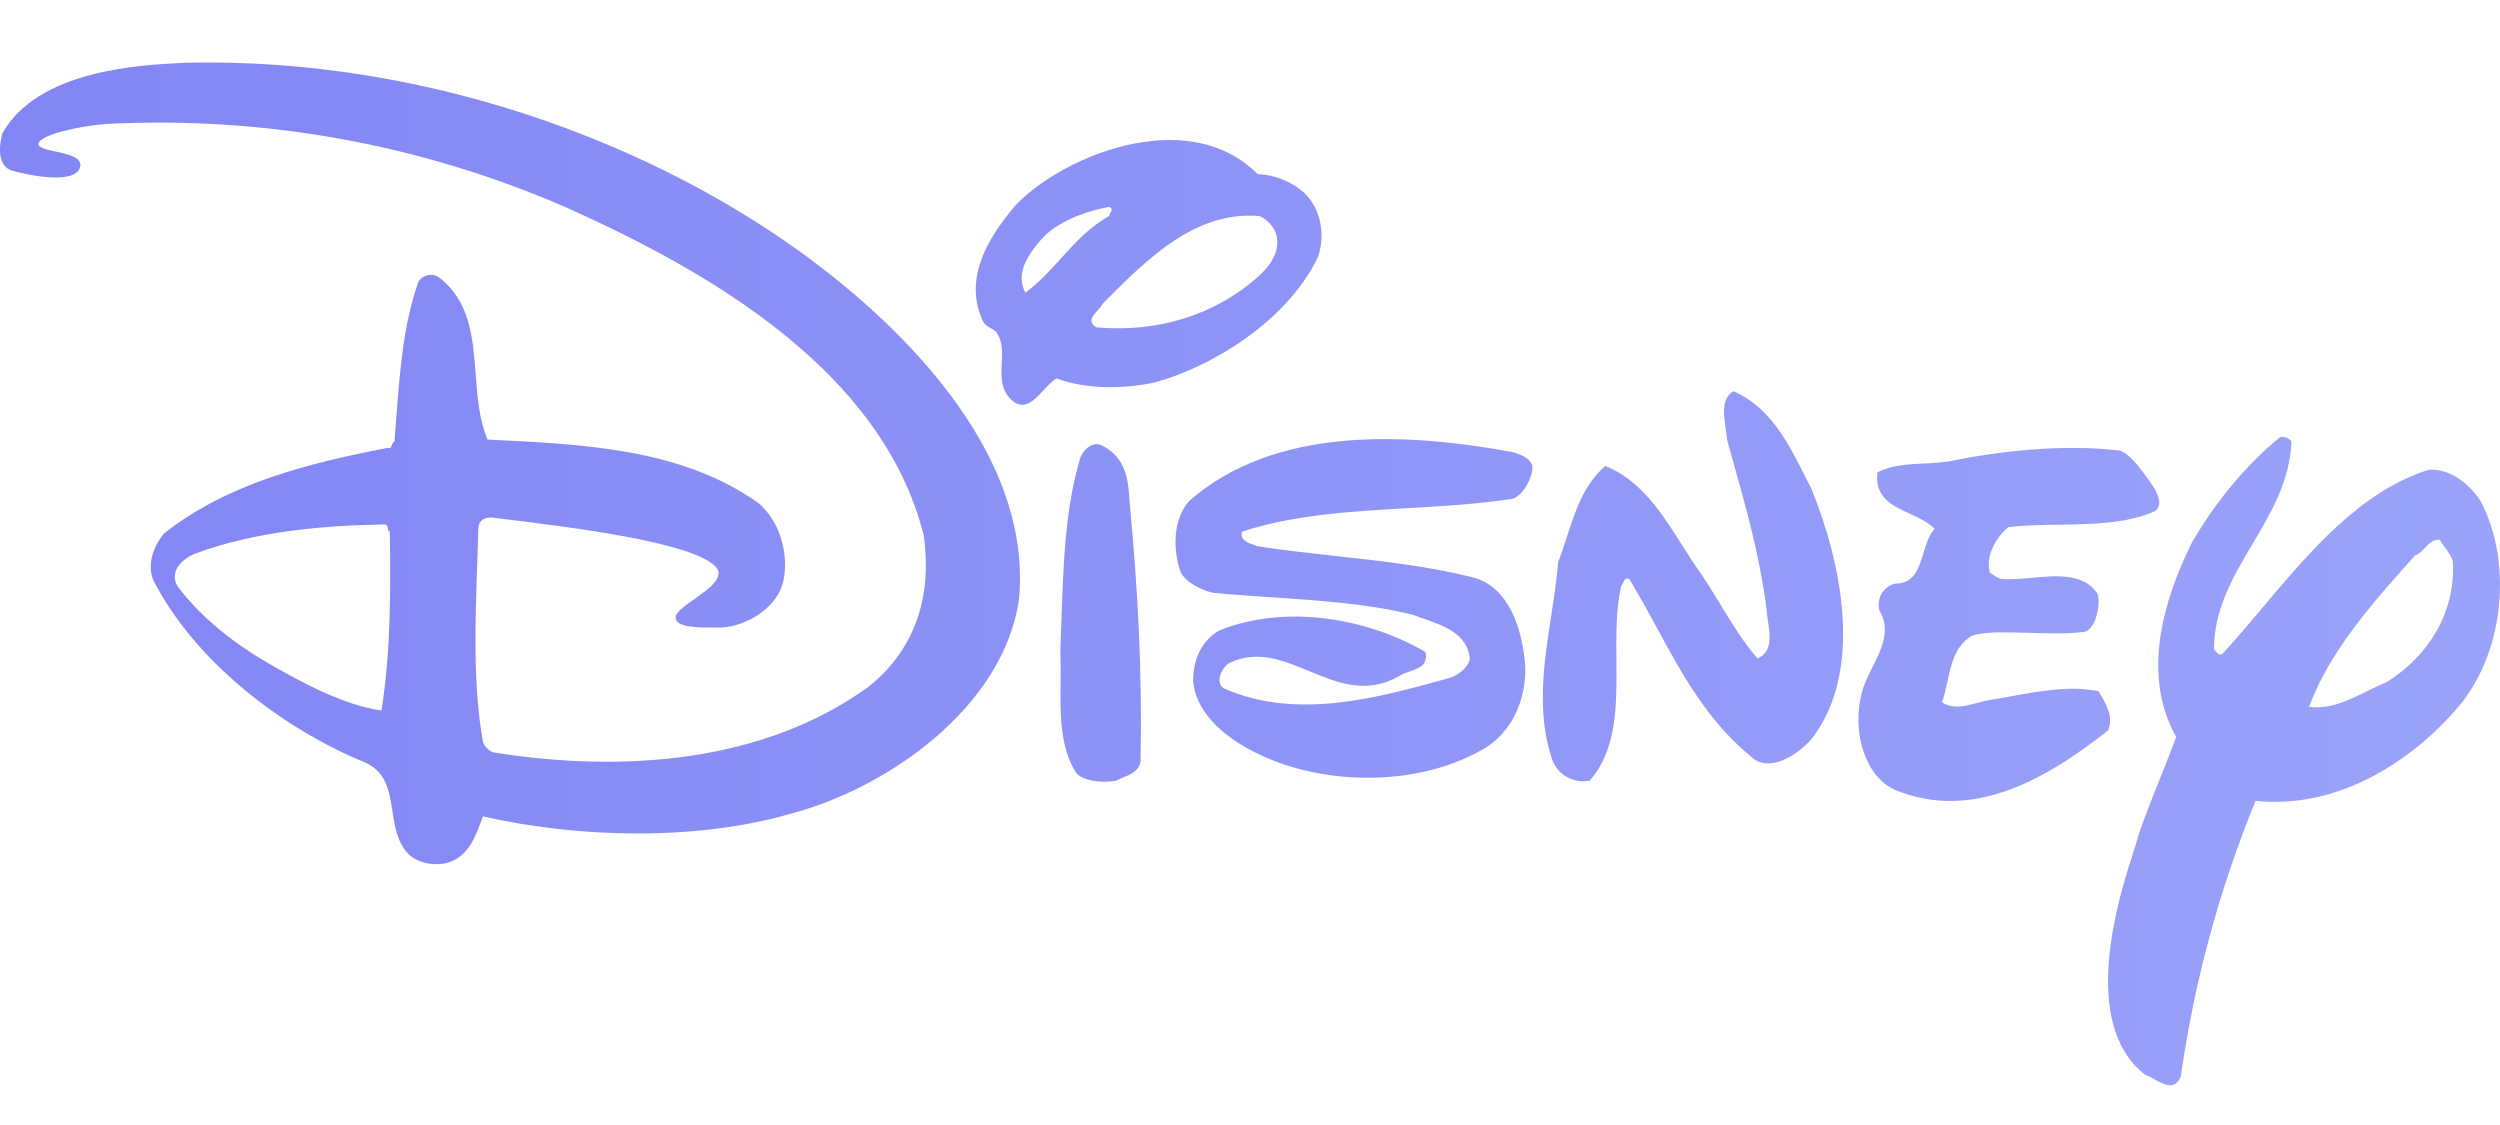
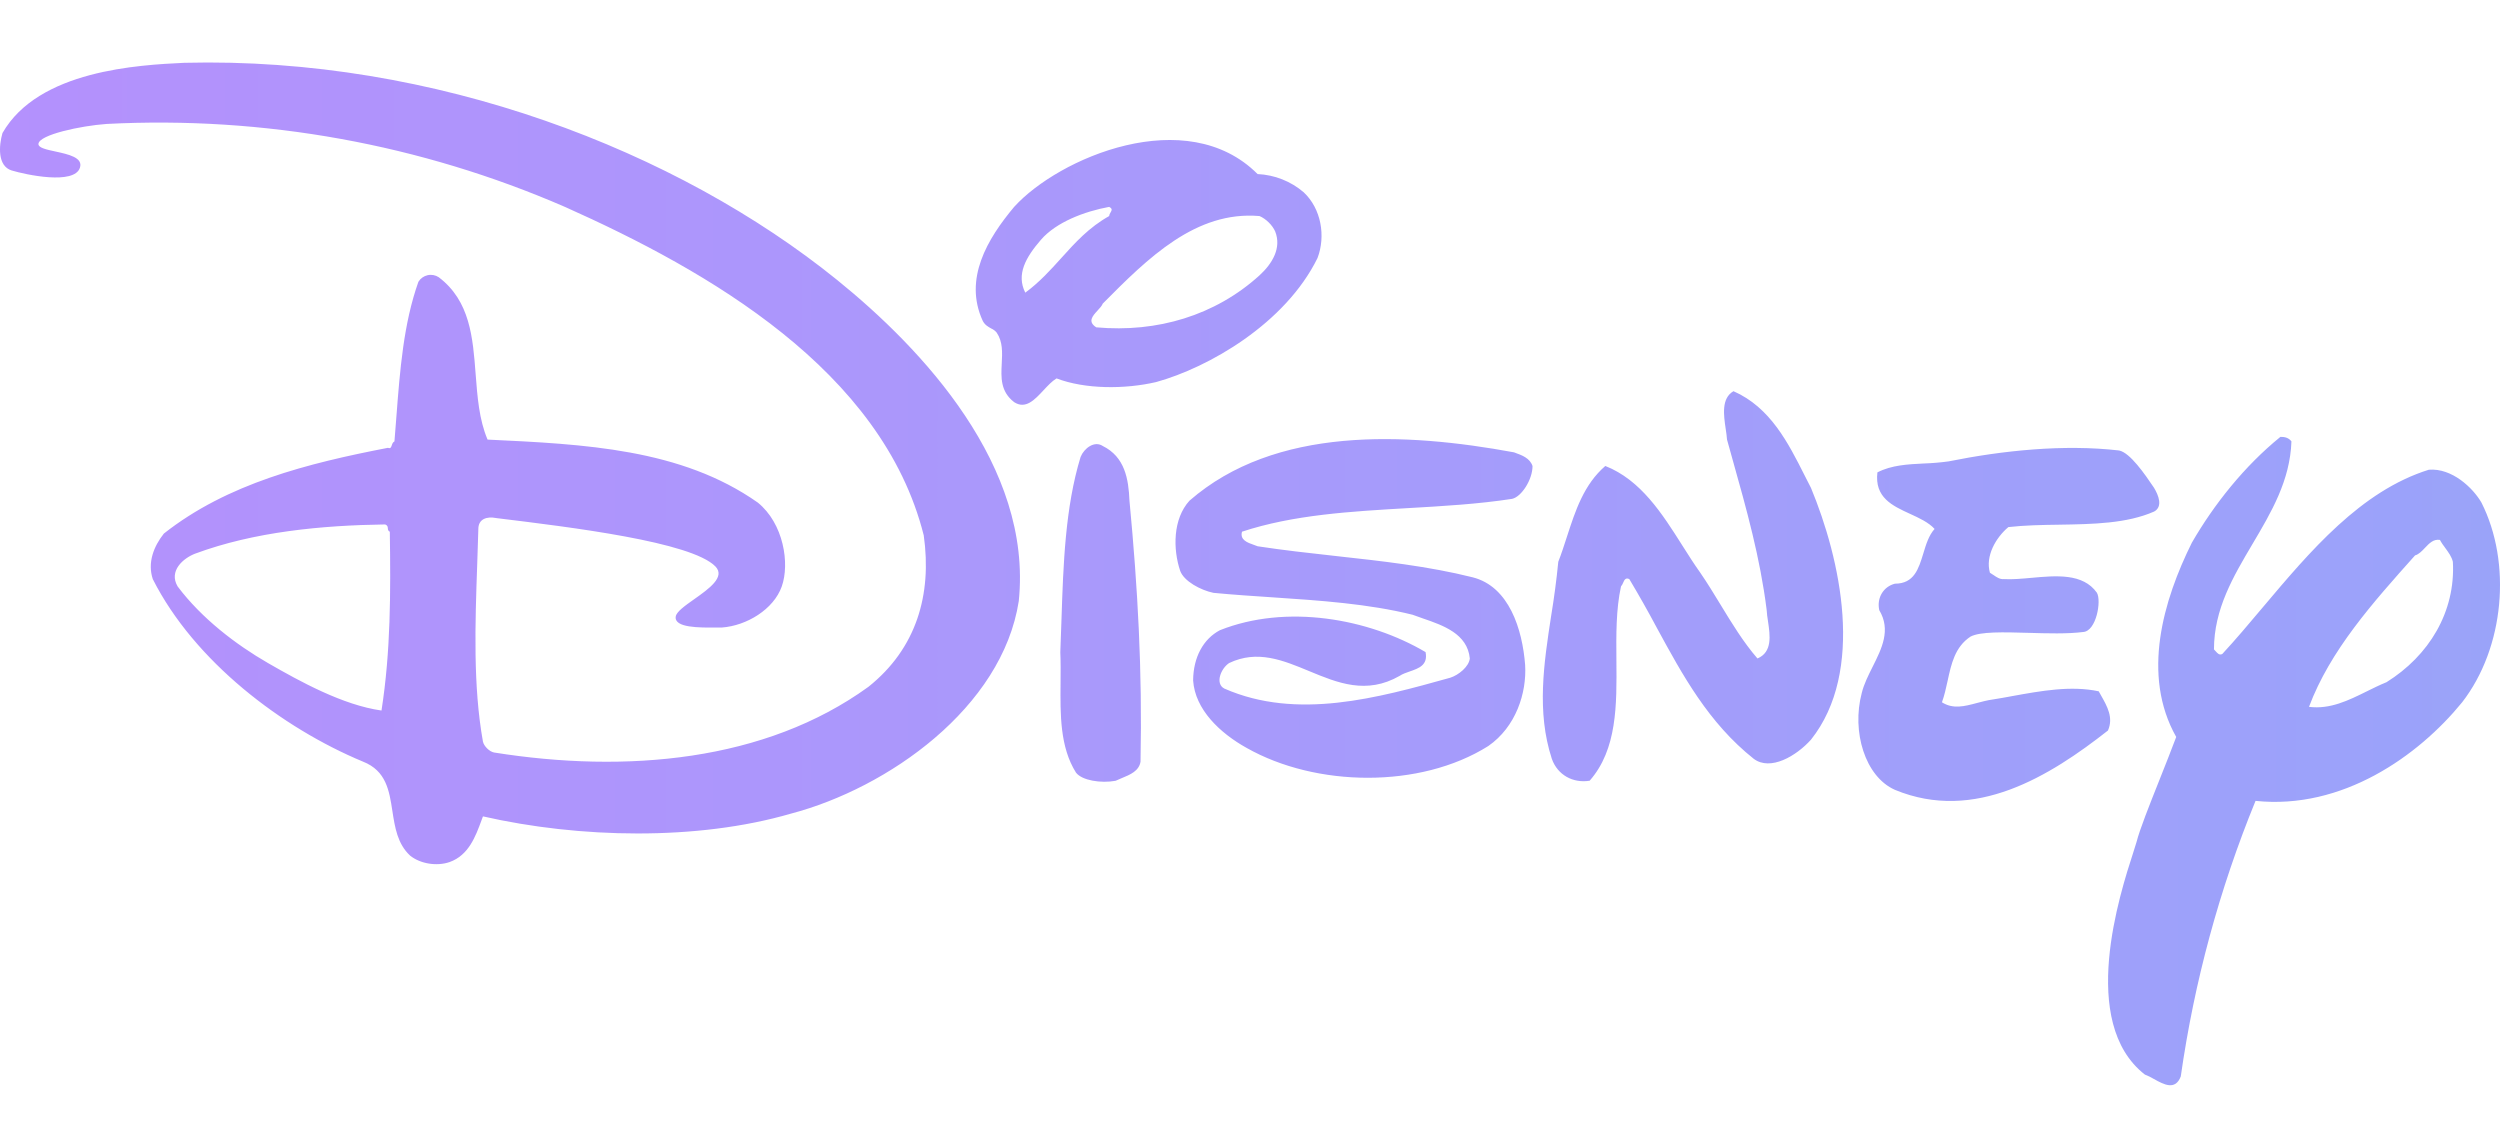
<svg xmlns="http://www.w3.org/2000/svg" width="80" height="36" fill="none">
  <path fill="url(#a)" fill-opacity=".8" fill-rule="evenodd" d="M26.787 8.958c2.724 2.202 6.257 5.955 5.814 10.276-.531 3.416-4.19 5.985-7.29 6.802-3.01.876-6.787.788-9.857.088l-.04.11c-.195.531-.415 1.131-1.022 1.35-.413.145-.944.058-1.269-.205-.404-.374-.486-.903-.566-1.422-.1-.654-.198-1.292-.939-1.584-2.597-1.08-5.4-3.212-6.728-5.84-.177-.525.029-1.05.354-1.459 2.036-1.605 4.603-2.247 7.171-2.744.084.033.1-.018.122-.08.015-.046.033-.099.085-.124.022-.262.042-.524.062-.786.114-1.493.228-2.982.705-4.323a.464.464 0 0 1 .65-.146c1.003.758 1.093 1.93 1.182 3.107.056.726.111 1.454.381 2.089 3.099.146 6.198.292 8.647 2.015.827.67 1.028 1.953.767 2.686-.26.731-1.121 1.255-1.918 1.313h-.165c-.55.005-1.364.012-1.31-.35.022-.154.293-.346.589-.555.474-.335 1.01-.714.68-1.051-.769-.785-4.6-1.252-6.992-1.544l-.027-.004c-.295-.058-.566.03-.566.35-.01.37-.023.746-.036 1.127-.067 1.9-.136 3.9.183 5.676.03.146.207.322.355.35 4.22.672 8.676.292 11.981-2.102 1.535-1.225 2.037-2.949 1.77-4.846-1.327-5.284-6.905-8.467-11.479-10.51A32.589 32.589 0 0 0 3.414 3.966c-.841.06-2.174.348-2.184.642-.004.122.254.178.544.24.412.09.89.192.784.519-.182.557-1.726.226-2.184.088-.457-.14-.413-.789-.295-1.197C1.23 2.243 4.442 2.08 5.893 2.01c8.027-.205 15.789 2.819 20.894 6.948ZM40.243 5.57c.544.025 1.064.23 1.476.584.56.525.708 1.401.442 2.102-1.032 2.102-3.487 3.506-5.164 3.97-1.004.233-2.272.233-3.187-.117-.144.085-.28.232-.417.379-.286.307-.575.619-.941.38-.442-.341-.419-.79-.396-1.239.018-.346.036-.691-.161-.984a.47.47 0 0 0-.175-.133c-.096-.053-.203-.111-.271-.242-.62-1.343.147-2.627 1.003-3.649 1.426-1.574 5.519-3.328 7.791-1.051Zm-4.749 1.05c-.797.147-1.697.49-2.183 1.052-.487.562-.797 1.11-.502 1.693.453-.333.804-.721 1.152-1.107.446-.495.887-.984 1.534-1.345 0-.041.022-.08.043-.115.037-.064.07-.12-.044-.177Zm-.206 3.096c1.446-1.46 2.98-2.978 5.017-2.802.205.087.413.291.502.495.206.526-.089 1.022-.502 1.402-1.417 1.285-3.276 1.839-5.224 1.664-.287-.183-.118-.365.041-.538.07-.076.139-.15.166-.221Zm22.663 5.896c.944 2.277 1.74 5.868 0 8.058-.472.525-1.298 1.01-1.83.613-1.45-1.152-2.277-2.675-3.105-4.198a36.164 36.164 0 0 0-.878-1.554c-.12-.059-.159.029-.199.119a.38.38 0 0 1-.067.115c-.161.734-.154 1.55-.147 2.366.013 1.424.025 2.85-.856 3.852-.531.087-1.028-.183-1.21-.7-.493-1.506-.255-3.058-.02-4.59a25.9 25.9 0 0 0 .226-1.716c.103-.263.191-.537.28-.812.268-.825.539-1.662 1.225-2.254 1.139.45 1.82 1.527 2.465 2.545.19.301.379.598.574.871.227.33.437.676.648 1.022.366.602.732 1.203 1.182 1.722.483-.205.404-.737.337-1.19-.02-.129-.038-.25-.042-.357-.208-1.671-.645-3.229-1.09-4.813l-.18-.646c-.006-.1-.023-.215-.041-.337-.066-.446-.145-.981.248-1.21 1.18.518 1.753 1.656 2.28 2.702.067.133.133.264.2.392Zm-9.56.35c.295-.065.65-.612.65-1.05-.087-.254-.337-.344-.566-.427l-.026-.01c-3.482-.642-7.643-.846-10.387 1.548-.531.584-.531 1.547-.295 2.248.122.328.649.613 1.062.7.625.06 1.254.101 1.882.143 1.538.103 3.068.205 4.492.558.103.04.215.078.331.118.648.223 1.424.49 1.5 1.282-.03.263-.355.526-.62.613l-.023.007c-2.296.64-4.884 1.362-7.208.344-.31-.154-.118-.643.148-.818.903-.432 1.724-.09 2.559.256.911.378 1.837.763 2.9.153.088-.06.204-.1.32-.14.29-.1.591-.203.508-.62-1.83-1.079-4.457-1.546-6.582-.7-.53.28-.85.864-.856 1.606.06.934.866 1.69 1.712 2.16 2.214 1.255 5.549 1.313 7.732-.059.886-.613 1.235-1.7 1.18-2.598-.088-1.138-.512-2.509-1.682-2.803-1.413-.354-2.899-.518-4.38-.681-.838-.093-1.675-.185-2.496-.311-.037-.016-.078-.03-.122-.045-.205-.072-.453-.158-.38-.422 1.643-.542 3.479-.648 5.31-.754 1.129-.065 2.256-.13 3.336-.297Zm-12.248.06c.265 2.803.413 5.402.354 8.35-.047.3-.333.418-.597.526-.07.029-.138.057-.2.087-.472.088-1.082-.012-1.269-.262-.513-.818-.503-1.851-.493-2.875.003-.33.006-.659-.008-.979.014-.34.026-.685.037-1.032.058-1.77.119-3.605.612-5.215.113-.28.443-.526.708-.351.708.35.826 1.051.856 1.752Zm32.787.349c.29-.158.142-.523 0-.76-.295-.437-.767-1.126-1.12-1.196-1.772-.204-3.72 0-5.46.35a7.687 7.687 0 0 1-.778.066c-.523.026-1.041.051-1.495.285-.096.805.48 1.069 1.046 1.328.297.136.59.271.784.482-.186.205-.274.497-.361.785-.15.49-.294.967-.908.967-.354.088-.59.438-.502.847.38.633.082 1.225-.213 1.814-.14.28-.281.56-.348.842-.325 1.226.103 2.669 1.063 3.094 2.556 1.058 4.956-.438 6.816-1.898.183-.411-.025-.777-.218-1.118l-.077-.137c-.884-.19-1.847-.014-2.762.152-.214.04-.425.078-.632.11-.175.024-.343.07-.507.113-.394.105-.76.203-1.116-.024.079-.216.129-.448.18-.678.118-.55.237-1.096.735-1.424.315-.164 1.058-.143 1.852-.12.61.018 1.25.037 1.75-.027.421-.022.593-.995.442-1.256-.445-.628-1.3-.55-2.096-.477-.314.028-.618.056-.885.04-.122.012-.227-.06-.335-.134-.036-.024-.072-.049-.108-.07-.148-.526.177-1.11.59-1.46.524-.06 1.078-.069 1.634-.077 1.074-.018 2.154-.035 3.03-.42ZM6.246 17.716c1.89-.7 4.043-.905 6.08-.934.078.03.081.078.085.124.003.041.007.082.063.11.029 1.955.029 3.823-.266 5.721-1.24-.175-2.602-.927-3.63-1.518-1.028-.592-2.125-1.43-2.893-2.452-.295-.497.178-.905.561-1.051Zm67.08-3.59c-.043 1.25-.645 2.267-1.245 3.28-.618 1.045-1.234 2.086-1.234 3.375a.92.92 0 0 1 .052.056c.064.073.12.137.214.091.43-.464.858-.973 1.295-1.492 1.516-1.798 3.14-3.726 5.316-4.405.738-.058 1.406.576 1.682 1.051.974 1.927.739 4.642-.619 6.393-1.401 1.72-3.837 3.445-6.61 3.153a37.128 37.128 0 0 0-2.392 8.817c-.177.461-.54.26-.858.084a1.872 1.872 0 0 0-.292-.143c-2.135-1.669-.797-5.794-.371-7.105.05-.156.088-.273.106-.34.104-.406.407-1.166.734-1.988.18-.454.369-.927.535-1.37-1.121-1.984-.413-4.378.501-6.218.708-1.226 1.683-2.452 2.834-3.386.146 0 .264.03.353.146ZM77.6 17.53c.136-.143.272-.287.478-.253.046.09.11.176.174.263.1.138.203.277.24.438.088 1.606-.768 3.007-2.125 3.853-.21.085-.42.188-.629.292-.584.289-1.177.582-1.85.496.678-1.808 2.034-3.325 3.39-4.842l.004-.004c.123-.036.22-.14.318-.243Z" clip-rule="evenodd" />
  <defs>
    <linearGradient id="a" x1="0" x2="80" y1="18.364" y2="18.364" gradientUnits="userSpaceOnUse">
-       <stop stop-color="#6366F1" />
+       <stop stop-color="#a175fc" />
      <stop offset="1" stop-color="#818CF8" />
    </linearGradient>
  </defs>
</svg>
